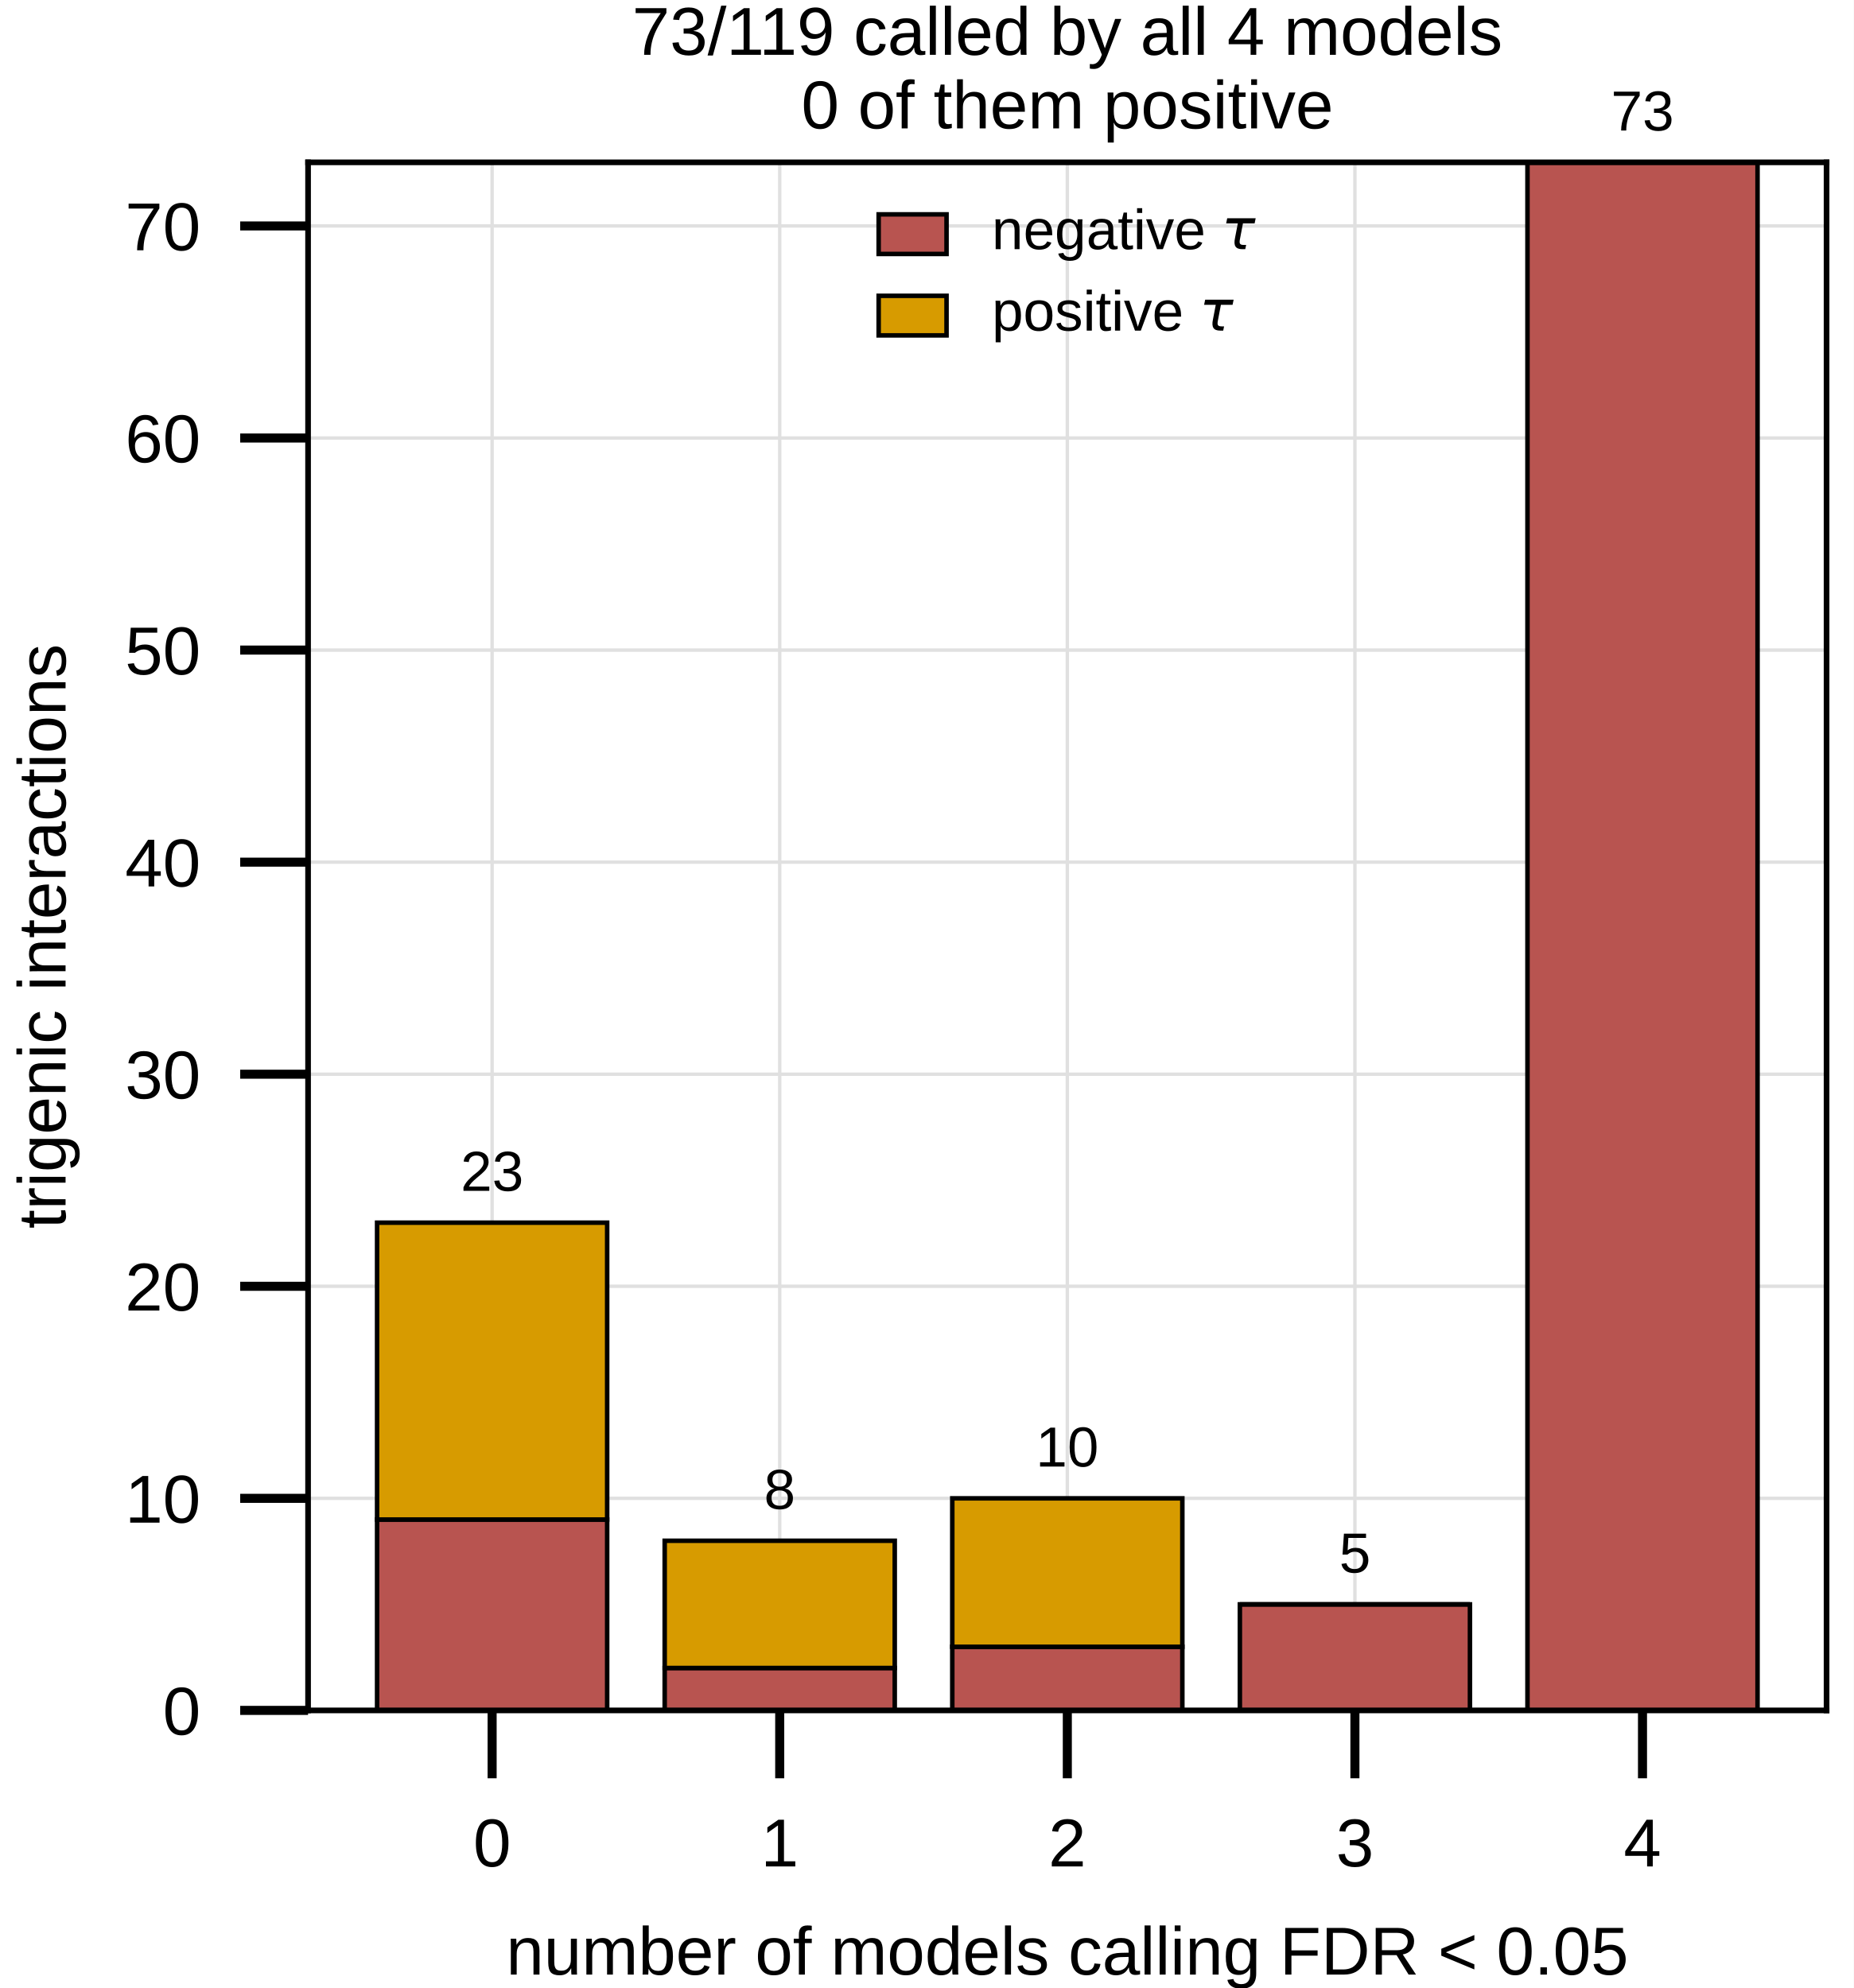
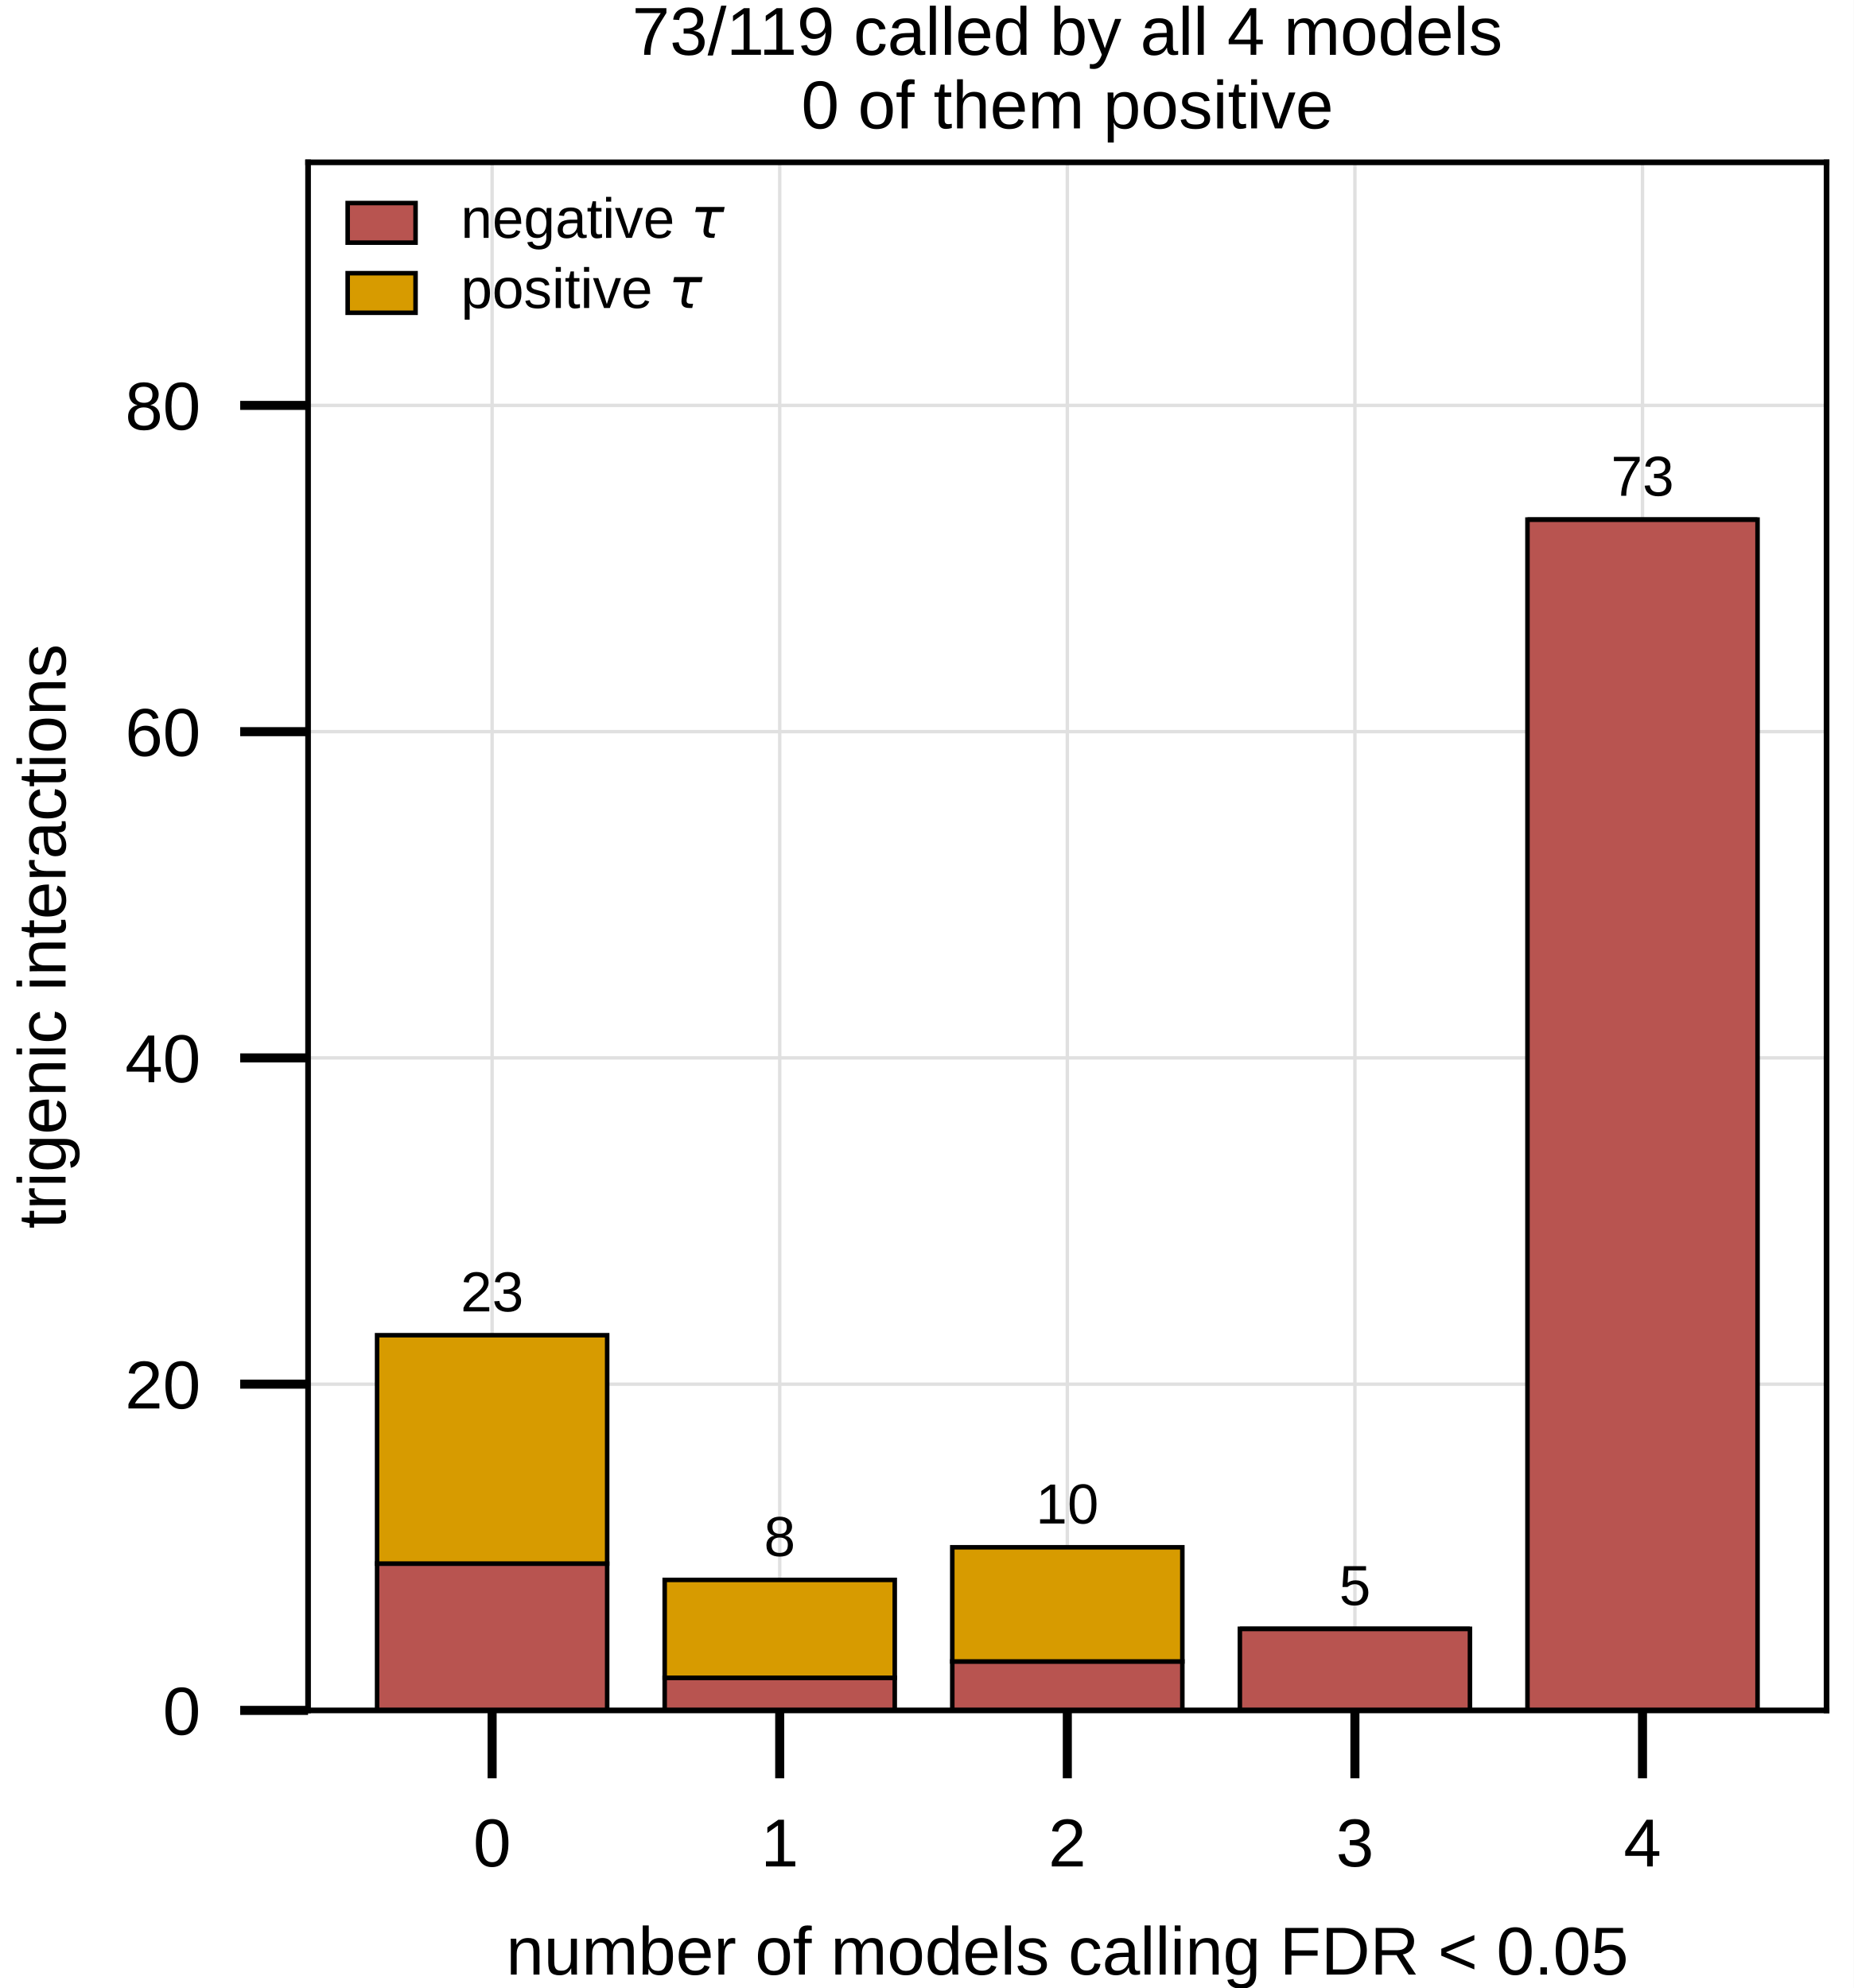
<svg xmlns="http://www.w3.org/2000/svg" xmlns:xlink="http://www.w3.org/1999/xlink" width="227.559" height="244.095" viewBox="0 0 227.559 244.095" version="1.1">
  <g transform="scale(1.388889)">
    <defs>
      <style type="text/css">*{stroke-linejoin: round; stroke-linecap: butt}</style>
    </defs>
    <g id="figure_1">
      <g id="patch_1">
        <path d="M 0 175.748  L 163.843 175.748  L 163.843 0  L 0 0  z " style="fill: #ffffff" />
      </g>
      <g id="axes_1">
        <g id="patch_2">
          <path d="M 27.229 151.208  L 161.443 151.208  L 161.443 14.351  L 27.229 14.351  z " style="fill: #ffffff" />
        </g>
        <g id="matplotlib.axis_1">
          <g id="xtick_1">
            <g id="line2d_1">
              <path d="M 43.497 151.208  L 43.497 14.351  " clip-path="url(#pefa1265b14)" style="fill: none; stroke: #e0e0e0; stroke-width: 0.3; stroke-linecap: square" />
            </g>
            <g id="line2d_2">
              <defs>
                <path id="m2039697a39" d="M 0 0  L 0 6  " style="stroke: #000000; stroke-width: 0.8" />
              </defs>
              <g>
                <use xlink:href="#m2039697a39" x="43.497" y="151.208" style="stroke: #000000; stroke-width: 0.8" />
              </g>
            </g>
            <g id="text_1">
              <text style="font-size: 6px; font-family: 'Arial', 'Helvetica', 'DejaVu Sans', sans-serif; text-anchor: middle" x="43.497" y="165.003" transform="rotate(-0 43.49709 165.0027)">0</text>
            </g>
          </g>
          <g id="xtick_2">
            <g id="line2d_3">
              <path d="M 68.916 151.208  L 68.916 14.351  " clip-path="url(#pefa1265b14)" style="fill: none; stroke: #e0e0e0; stroke-width: 0.3; stroke-linecap: square" />
            </g>
            <g id="line2d_4">
              <g>
                <use xlink:href="#m2039697a39" x="68.916" y="151.208" style="stroke: #000000; stroke-width: 0.8" />
              </g>
            </g>
            <g id="text_2">
              <text style="font-size: 6px; font-family: 'Arial', 'Helvetica', 'DejaVu Sans', sans-serif; text-anchor: middle" x="68.916" y="165.003" transform="rotate(-0 68.91636 165.0027)">1</text>
            </g>
          </g>
          <g id="xtick_3">
            <g id="line2d_5">
              <path d="M 94.336 151.208  L 94.336 14.351  " clip-path="url(#pefa1265b14)" style="fill: none; stroke: #e0e0e0; stroke-width: 0.3; stroke-linecap: square" />
            </g>
            <g id="line2d_6">
              <g>
                <use xlink:href="#m2039697a39" x="94.336" y="151.208" style="stroke: #000000; stroke-width: 0.8" />
              </g>
            </g>
            <g id="text_3">
              <text style="font-size: 6px; font-family: 'Arial', 'Helvetica', 'DejaVu Sans', sans-serif; text-anchor: middle" x="94.336" y="165.003" transform="rotate(-0 94.33563 165.0027)">2</text>
            </g>
          </g>
          <g id="xtick_4">
            <g id="line2d_7">
              <path d="M 119.755 151.208  L 119.755 14.351  " clip-path="url(#pefa1265b14)" style="fill: none; stroke: #e0e0e0; stroke-width: 0.3; stroke-linecap: square" />
            </g>
            <g id="line2d_8">
              <g>
                <use xlink:href="#m2039697a39" x="119.755" y="151.208" style="stroke: #000000; stroke-width: 0.8" />
              </g>
            </g>
            <g id="text_4">
              <text style="font-size: 6px; font-family: 'Arial', 'Helvetica', 'DejaVu Sans', sans-serif; text-anchor: middle" x="119.755" y="165.003" transform="rotate(-0 119.7549 165.0027)">3</text>
            </g>
          </g>
          <g id="xtick_5">
            <g id="line2d_9">
              <path d="M 145.174 151.208  L 145.174 14.351  " clip-path="url(#pefa1265b14)" style="fill: none; stroke: #e0e0e0; stroke-width: 0.3; stroke-linecap: square" />
            </g>
            <g id="line2d_10">
              <g>
                <use xlink:href="#m2039697a39" x="145.174" y="151.208" style="stroke: #000000; stroke-width: 0.8" />
              </g>
            </g>
            <g id="text_5">
              <text style="font-size: 6px; font-family: 'Arial', 'Helvetica', 'DejaVu Sans', sans-serif; text-anchor: middle" x="145.174" y="165.003" transform="rotate(-0 145.1742 165.0027)">4</text>
            </g>
          </g>
          <g id="text_6">
            <text style="font-size: 6px; font-family: 'Arial', 'Helvetica', 'DejaVu Sans', sans-serif; text-anchor: middle" x="94.336" y="174.563" transform="rotate(-0 94.33563 174.563)">number of models calling FDR &lt; 0.05</text>
          </g>
        </g>
        <g id="matplotlib.axis_2">
          <g id="ytick_1">
            <g id="line2d_11">
              <path d="M 27.229 151.208  L 161.443 151.208  " clip-path="url(#pefa1265b14)" style="fill: none; stroke: #e0e0e0; stroke-width: 0.3; stroke-linecap: square" />
            </g>
            <g id="line2d_12">
              <defs>
                <path id="m3bf1c9a833" d="M 0 0  L -6 0  " style="stroke: #000000; stroke-width: 0.8" />
              </defs>
              <g>
                <use xlink:href="#m3bf1c9a833" x="27.229" y="151.208" style="stroke: #000000; stroke-width: 0.8" />
              </g>
            </g>
            <g id="text_7">
              <text style="font-size: 6px; font-family: 'Arial', 'Helvetica', 'DejaVu Sans', sans-serif; text-anchor: end" x="17.729" y="153.355" transform="rotate(-0 17.72875 153.3554)">0</text>
            </g>
          </g>
          <g id="ytick_2">
            <g id="line2d_13">
-               <path d="M 27.229 132.46  L 161.443 132.46  " clip-path="url(#pefa1265b14)" style="fill: none; stroke: #e0e0e0; stroke-width: 0.3; stroke-linecap: square" />
+               <path d="M 27.229 122.366  L 161.443 122.366  " clip-path="url(#pefa1265b14)" style="fill: none; stroke: #e0e0e0; stroke-width: 0.3; stroke-linecap: square" />
            </g>
            <g id="line2d_14">
              <g>
-                 <use xlink:href="#m3bf1c9a833" x="27.229" y="132.46" style="stroke: #000000; stroke-width: 0.8" />
+                 <use xlink:href="#m3bf1c9a833" x="27.229" y="122.366" style="stroke: #000000; stroke-width: 0.8" />
              </g>
            </g>
            <g id="text_8">
-               <text style="font-size: 6px; font-family: 'Arial', 'Helvetica', 'DejaVu Sans', sans-serif; text-anchor: end" x="17.729" y="134.608" transform="rotate(-0 17.72875 134.6078)">10</text>
+               <text style="font-size: 6px; font-family: 'Arial', 'Helvetica', 'DejaVu Sans', sans-serif; text-anchor: end" x="17.729" y="124.513" transform="rotate(-0 17.72875 124.5129)">20</text>
            </g>
          </g>
          <g id="ytick_3">
            <g id="line2d_15">
-               <path d="M 27.229 113.713  L 161.443 113.713  " clip-path="url(#pefa1265b14)" style="fill: none; stroke: #e0e0e0; stroke-width: 0.3; stroke-linecap: square" />
+               <path d="M 27.229 93.523  L 161.443 93.523  " clip-path="url(#pefa1265b14)" style="fill: none; stroke: #e0e0e0; stroke-width: 0.3; stroke-linecap: square" />
            </g>
            <g id="line2d_16">
              <g>
-                 <use xlink:href="#m3bf1c9a833" x="27.229" y="113.713" style="stroke: #000000; stroke-width: 0.8" />
+                 <use xlink:href="#m3bf1c9a833" x="27.229" y="93.523" style="stroke: #000000; stroke-width: 0.8" />
              </g>
            </g>
            <g id="text_9">
-               <text style="font-size: 6px; font-family: 'Arial', 'Helvetica', 'DejaVu Sans', sans-serif; text-anchor: end" x="17.729" y="115.86" transform="rotate(-0 17.72875 115.8602)">20</text>
+               <text style="font-size: 6px; font-family: 'Arial', 'Helvetica', 'DejaVu Sans', sans-serif; text-anchor: end" x="17.729" y="95.67" transform="rotate(-0 17.72875 95.67043)">40</text>
            </g>
          </g>
          <g id="ytick_4">
            <g id="line2d_17">
-               <path d="M 27.229 94.965  L 161.443 94.965  " clip-path="url(#pefa1265b14)" style="fill: none; stroke: #e0e0e0; stroke-width: 0.3; stroke-linecap: square" />
+               <path d="M 27.229 64.681  L 161.443 64.681  " clip-path="url(#pefa1265b14)" style="fill: none; stroke: #e0e0e0; stroke-width: 0.3; stroke-linecap: square" />
            </g>
            <g id="line2d_18">
              <g>
-                 <use xlink:href="#m3bf1c9a833" x="27.229" y="94.965" style="stroke: #000000; stroke-width: 0.8" />
+                 <use xlink:href="#m3bf1c9a833" x="27.229" y="64.681" style="stroke: #000000; stroke-width: 0.8" />
              </g>
            </g>
            <g id="text_10">
-               <text style="font-size: 6px; font-family: 'Arial', 'Helvetica', 'DejaVu Sans', sans-serif; text-anchor: end" x="17.729" y="97.113" transform="rotate(-0 17.72875 97.11255)">30</text>
+               <text style="font-size: 6px; font-family: 'Arial', 'Helvetica', 'DejaVu Sans', sans-serif; text-anchor: end" x="17.729" y="66.828" transform="rotate(-0 17.72875 66.82796)">60</text>
            </g>
          </g>
          <g id="ytick_5">
            <g id="line2d_19">
-               <path d="M 27.229 76.218  L 161.443 76.218  " clip-path="url(#pefa1265b14)" style="fill: none; stroke: #e0e0e0; stroke-width: 0.3; stroke-linecap: square" />
+               <path d="M 27.229 35.838  L 161.443 35.838  " clip-path="url(#pefa1265b14)" style="fill: none; stroke: #e0e0e0; stroke-width: 0.3; stroke-linecap: square" />
            </g>
            <g id="line2d_20">
              <g>
-                 <use xlink:href="#m3bf1c9a833" x="27.229" y="76.218" style="stroke: #000000; stroke-width: 0.8" />
+                 <use xlink:href="#m3bf1c9a833" x="27.229" y="35.838" style="stroke: #000000; stroke-width: 0.8" />
              </g>
            </g>
            <g id="text_11">
-               <text style="font-size: 6px; font-family: 'Arial', 'Helvetica', 'DejaVu Sans', sans-serif; text-anchor: end" x="17.729" y="78.365" transform="rotate(-0 17.72875 78.36495)">40</text>
-             </g>
-           </g>
-           <g id="ytick_6">
-             <g id="line2d_21">
-               <path d="M 27.229 57.47  L 161.443 57.47  " clip-path="url(#pefa1265b14)" style="fill: none; stroke: #e0e0e0; stroke-width: 0.3; stroke-linecap: square" />
-             </g>
-             <g id="line2d_22">
-               <g>
-                 <use xlink:href="#m3bf1c9a833" x="27.229" y="57.47" style="stroke: #000000; stroke-width: 0.8" />
-               </g>
-             </g>
-             <g id="text_12">
-               <text style="font-size: 6px; font-family: 'Arial', 'Helvetica', 'DejaVu Sans', sans-serif; text-anchor: end" x="17.729" y="59.617" transform="rotate(-0 17.72875 59.61734)">50</text>
-             </g>
-           </g>
-           <g id="ytick_7">
-             <g id="line2d_23">
-               <path d="M 27.229 38.722  L 161.443 38.722  " clip-path="url(#pefa1265b14)" style="fill: none; stroke: #e0e0e0; stroke-width: 0.3; stroke-linecap: square" />
-             </g>
-             <g id="line2d_24">
-               <g>
-                 <use xlink:href="#m3bf1c9a833" x="27.229" y="38.722" style="stroke: #000000; stroke-width: 0.8" />
-               </g>
-             </g>
-             <g id="text_13">
-               <text style="font-size: 6px; font-family: 'Arial', 'Helvetica', 'DejaVu Sans', sans-serif; text-anchor: end" x="17.729" y="40.87" transform="rotate(-0 17.72875 40.86973)">60</text>
-             </g>
-           </g>
-           <g id="ytick_8">
-             <g id="line2d_25">
-               <path d="M 27.229 19.975  L 161.443 19.975  " clip-path="url(#pefa1265b14)" style="fill: none; stroke: #e0e0e0; stroke-width: 0.3; stroke-linecap: square" />
-             </g>
-             <g id="line2d_26">
-               <g>
-                 <use xlink:href="#m3bf1c9a833" x="27.229" y="19.975" style="stroke: #000000; stroke-width: 0.8" />
-               </g>
-             </g>
-             <g id="text_14">
-               <text style="font-size: 6px; font-family: 'Arial', 'Helvetica', 'DejaVu Sans', sans-serif; text-anchor: end" x="17.729" y="22.122" transform="rotate(-0 17.72875 22.12213)">70</text>
-             </g>
-           </g>
-           <g id="text_15">
+               <text style="font-size: 6px; font-family: 'Arial', 'Helvetica', 'DejaVu Sans', sans-serif; text-anchor: end" x="17.729" y="37.985" transform="rotate(-0 17.72875 37.98549)">80</text>
+             </g>
+           </g>
+           <g id="text_12">
            <text style="font-size: 6px; font-family: 'Arial', 'Helvetica', 'DejaVu Sans', sans-serif; text-anchor: middle" x="5.793" y="82.779" transform="rotate(-90 5.792813 82.77927)">trigenic interactions</text>
          </g>
        </g>
        <g id="patch_3">
-           <path d="M 33.329 151.208  L 53.665 151.208  L 53.665 134.335  L 33.329 134.335  z " clip-path="url(#pefa1265b14)" style="fill: #b85450; stroke: #000000; stroke-width: 0.4; stroke-linejoin: miter" />
+           <path d="M 33.329 151.208  L 53.665 151.208  L 53.665 138.229  L 33.329 138.229  z " clip-path="url(#pefa1265b14)" style="fill: #b85450; stroke: #000000; stroke-width: 0.4; stroke-linejoin: miter" />
        </g>
        <g id="patch_4">
-           <path d="M 58.749 151.208  L 79.084 151.208  L 79.084 147.459  L 58.749 147.459  z " clip-path="url(#pefa1265b14)" style="fill: #b85450; stroke: #000000; stroke-width: 0.4; stroke-linejoin: miter" />
+           <path d="M 58.749 151.208  L 79.084 151.208  L 79.084 148.324  L 58.749 148.324  z " clip-path="url(#pefa1265b14)" style="fill: #b85450; stroke: #000000; stroke-width: 0.4; stroke-linejoin: miter" />
        </g>
        <g id="patch_5">
-           <path d="M 84.168 151.208  L 104.503 151.208  L 104.503 145.584  L 84.168 145.584  z " clip-path="url(#pefa1265b14)" style="fill: #b85450; stroke: #000000; stroke-width: 0.4; stroke-linejoin: miter" />
+           <path d="M 84.168 151.208  L 104.503 151.208  L 104.503 146.882  L 84.168 146.882  z " clip-path="url(#pefa1265b14)" style="fill: #b85450; stroke: #000000; stroke-width: 0.4; stroke-linejoin: miter" />
        </g>
        <g id="patch_6">
-           <path d="M 109.587 151.208  L 129.923 151.208  L 129.923 141.834  L 109.587 141.834  z " clip-path="url(#pefa1265b14)" style="fill: #b85450; stroke: #000000; stroke-width: 0.4; stroke-linejoin: miter" />
+           <path d="M 109.587 151.208  L 129.923 151.208  L 129.923 143.997  L 109.587 143.997  z " clip-path="url(#pefa1265b14)" style="fill: #b85450; stroke: #000000; stroke-width: 0.4; stroke-linejoin: miter" />
        </g>
        <g id="patch_7">
-           <path d="M 135.006 151.208  L 155.342 151.208  L 155.342 14.351  L 135.006 14.351  z " clip-path="url(#pefa1265b14)" style="fill: #b85450; stroke: #000000; stroke-width: 0.4; stroke-linejoin: miter" />
+           <path d="M 135.006 151.208  L 155.342 151.208  L 155.342 45.933  L 135.006 45.933  z " clip-path="url(#pefa1265b14)" style="fill: #b85450; stroke: #000000; stroke-width: 0.4; stroke-linejoin: miter" />
        </g>
        <g id="patch_8">
-           <path d="M 33.329 134.335  L 53.665 134.335  L 53.665 108.089  L 33.329 108.089  z " clip-path="url(#pefa1265b14)" style="fill: #d79b00; stroke: #000000; stroke-width: 0.4; stroke-linejoin: miter" />
+           <path d="M 33.329 138.229  L 53.665 138.229  L 53.665 118.039  L 33.329 118.039  z " clip-path="url(#pefa1265b14)" style="fill: #d79b00; stroke: #000000; stroke-width: 0.4; stroke-linejoin: miter" />
        </g>
        <g id="patch_9">
-           <path d="M 58.749 147.459  L 79.084 147.459  L 79.084 136.21  L 58.749 136.21  z " clip-path="url(#pefa1265b14)" style="fill: #d79b00; stroke: #000000; stroke-width: 0.4; stroke-linejoin: miter" />
+           <path d="M 58.749 148.324  L 79.084 148.324  L 79.084 139.671  L 58.749 139.671  z " clip-path="url(#pefa1265b14)" style="fill: #d79b00; stroke: #000000; stroke-width: 0.4; stroke-linejoin: miter" />
        </g>
        <g id="patch_10">
-           <path d="M 84.168 145.584  L 104.503 145.584  L 104.503 132.46  L 84.168 132.46  z " clip-path="url(#pefa1265b14)" style="fill: #d79b00; stroke: #000000; stroke-width: 0.4; stroke-linejoin: miter" />
+           <path d="M 84.168 146.882  L 104.503 146.882  L 104.503 136.787  L 84.168 136.787  z " clip-path="url(#pefa1265b14)" style="fill: #d79b00; stroke: #000000; stroke-width: 0.4; stroke-linejoin: miter" />
        </g>
        <g id="patch_11">
-           <path d="M 109.587 141.834  L 129.923 141.834  L 129.923 141.834  L 109.587 141.834  z " clip-path="url(#pefa1265b14)" style="fill: #d79b00; stroke: #000000; stroke-width: 0.4; stroke-linejoin: miter" />
+           <path d="M 109.587 143.997  L 129.923 143.997  L 129.923 143.997  L 109.587 143.997  z " clip-path="url(#pefa1265b14)" style="fill: #d79b00; stroke: #000000; stroke-width: 0.4; stroke-linejoin: miter" />
        </g>
        <g id="patch_12">
-           <path d="M 135.006 14.351  L 155.342 14.351  L 155.342 14.351  L 135.006 14.351  z " clip-path="url(#pefa1265b14)" style="fill: #d79b00; stroke: #000000; stroke-width: 0.4; stroke-linejoin: miter" />
+           <path d="M 135.006 45.933  L 155.342 45.933  L 155.342 45.933  L 135.006 45.933  z " clip-path="url(#pefa1265b14)" style="fill: #d79b00; stroke: #000000; stroke-width: 0.4; stroke-linejoin: miter" />
        </g>
        <g id="patch_13">
          <path d="M 27.229 151.208  L 27.229 14.351  " style="fill: none; stroke: #000000; stroke-width: 0.5; stroke-linejoin: miter; stroke-linecap: square" />
        </g>
        <g id="patch_14">
          <path d="M 161.443 151.208  L 161.443 14.351  " style="fill: none; stroke: #000000; stroke-width: 0.5; stroke-linejoin: miter; stroke-linecap: square" />
        </g>
        <g id="patch_15">
          <path d="M 27.229 151.208  L 161.443 151.208  " style="fill: none; stroke: #000000; stroke-width: 0.5; stroke-linejoin: miter; stroke-linecap: square" />
        </g>
        <g id="patch_16">
          <path d="M 27.229 14.351  L 161.443 14.351  " style="fill: none; stroke: #000000; stroke-width: 0.5; stroke-linejoin: miter; stroke-linecap: square" />
        </g>
+         <g id="text_13">
+           <text style="font-size: 5px; font-family: 'Arial', 'Helvetica', 'DejaVu Sans', sans-serif; text-anchor: middle" x="43.497" y="115.934" transform="rotate(-0 43.49709 115.9337)">23</text>
+         </g>
+         <g id="text_14">
+           <text style="font-size: 5px; font-family: 'Arial', 'Helvetica', 'DejaVu Sans', sans-serif; text-anchor: middle" x="68.916" y="137.566" transform="rotate(-0 68.91636 137.5655)">8</text>
+         </g>
+         <g id="text_15">
+           <text style="font-size: 5px; font-family: 'Arial', 'Helvetica', 'DejaVu Sans', sans-serif; text-anchor: middle" x="94.336" y="134.681" transform="rotate(-0 94.33563 134.6813)">10</text>
+         </g>
        <g id="text_16">
-           <text style="font-size: 5px; font-family: 'Arial', 'Helvetica', 'DejaVu Sans', sans-serif; text-anchor: middle" x="43.497" y="105.276" transform="rotate(-0 43.49709 105.2764)">23</text>
+           <text style="font-size: 5px; font-family: 'Arial', 'Helvetica', 'DejaVu Sans', sans-serif; text-anchor: middle" x="119.755" y="141.892" transform="rotate(-0 119.7549 141.8919)">5</text>
        </g>
        <g id="text_17">
-           <text style="font-size: 5px; font-family: 'Arial', 'Helvetica', 'DejaVu Sans', sans-serif; text-anchor: middle" x="68.916" y="133.398" transform="rotate(-0 68.91636 133.3978)">8</text>
+           <text style="font-size: 5px; font-family: 'Arial', 'Helvetica', 'DejaVu Sans', sans-serif; text-anchor: middle" x="145.174" y="43.828" transform="rotate(-0 145.1742 43.82751)">73</text>
        </g>
        <g id="text_18">
-           <text style="font-size: 5px; font-family: 'Arial', 'Helvetica', 'DejaVu Sans', sans-serif; text-anchor: middle" x="94.336" y="129.648" transform="rotate(-0 94.33563 129.6483)">10</text>
-         </g>
-         <g id="text_19">
-           <text style="font-size: 5px; font-family: 'Arial', 'Helvetica', 'DejaVu Sans', sans-serif; text-anchor: middle" x="119.755" y="139.022" transform="rotate(-0 119.7549 139.0221)">5</text>
-         </g>
-         <g id="text_20">
-           <text style="font-size: 5px; font-family: 'Arial', 'Helvetica', 'DejaVu Sans', sans-serif; text-anchor: middle" x="145.174" y="11.538" transform="rotate(-0 145.1742 11.53836)">73</text>
-         </g>
-         <g id="text_21">
          <text style="font-size: 6px; font-family: 'Arial', 'Helvetica', 'DejaVu Sans', sans-serif" transform="translate(55.8686 4.846312)">73/119 called by all 4 models</text>
          <text style="font-size: 6px; font-family: 'Arial', 'Helvetica', 'DejaVu Sans', sans-serif" transform="translate(70.82501 11.3505)">0 of them positive</text>
        </g>
        <g id="legend_1">
          <g id="patch_17">
-             <path d="M 77.661 22.451  L 83.661 22.451  L 83.661 18.951  L 77.661 18.951  z " style="fill: #b85450; stroke: #000000; stroke-width: 0.4; stroke-linejoin: miter" />
-           </g>
-           <g id="text_22">
-             <g transform="translate(87.66063 22.4505)">
+             <path d="M 30.729 21.451  L 36.729 21.451  L 36.729 17.951  L 30.729 17.951  z " style="fill: #b85450; stroke: #000000; stroke-width: 0.4; stroke-linejoin: miter" />
+           </g>
+           <g id="text_19">
+             <g transform="translate(40.72875 21.4505)">
              <text>
                <tspan x="0" y="-0.422" style="font-size: 5px; font-family: 'Arial'">n</tspan>
                <tspan x="2.781" y="-0.422" style="font-size: 5px; font-family: 'Arial'">e</tspan>
                <tspan x="5.562" y="-0.422" style="font-size: 5px; font-family: 'Arial'">g</tspan>
                <tspan x="8.342" y="-0.422" style="font-size: 5px; font-family: 'Arial'">a</tspan>
                <tspan x="11.123" y="-0.422" style="font-size: 5px; font-family: 'Arial'">t</tspan>
                <tspan x="12.512" y="-0.422" style="font-size: 5px; font-family: 'Arial'">i</tspan>
                <tspan x="13.623" y="-0.422" style="font-size: 5px; font-family: 'Arial'">v</tspan>
                <tspan x="16.123" y="-0.422" style="font-size: 5px; font-family: 'Arial'">e</tspan>
                <tspan x="18.904" y="-0.422" style="font-size: 5px; font-family: 'Arial'"> </tspan>
                <tspan x="20.293" y="-0.422" style="font-style: oblique; font-size: 5px; font-family: 'DejaVu Sans'">τ</tspan>
              </text>
            </g>
          </g>
          <g id="patch_18">
-             <path d="M 77.661 29.651  L 83.661 29.651  L 83.661 26.151  L 77.661 26.151  z " style="fill: #d79b00; stroke: #000000; stroke-width: 0.4; stroke-linejoin: miter" />
-           </g>
-           <g id="text_23">
-             <g transform="translate(87.66063 29.6505)">
+             <path d="M 30.729 27.651  L 36.729 27.651  L 36.729 24.151  L 30.729 24.151  z " style="fill: #d79b00; stroke: #000000; stroke-width: 0.4; stroke-linejoin: miter" />
+           </g>
+           <g id="text_20">
+             <g transform="translate(40.72875 27.6505)">
              <text>
                <tspan x="0" y="-0.422" style="font-size: 5px; font-family: 'Arial'">p</tspan>
                <tspan x="2.781" y="-0.422" style="font-size: 5px; font-family: 'Arial'">o</tspan>
                <tspan x="5.562" y="-0.422" style="font-size: 5px; font-family: 'Arial'">s</tspan>
                <tspan x="8.062" y="-0.422" style="font-size: 5px; font-family: 'Arial'">i</tspan>
                <tspan x="9.172" y="-0.422" style="font-size: 5px; font-family: 'Arial'">t</tspan>
                <tspan x="10.562" y="-0.422" style="font-size: 5px; font-family: 'Arial'">i</tspan>
                <tspan x="11.672" y="-0.422" style="font-size: 5px; font-family: 'Arial'">v</tspan>
                <tspan x="14.172" y="-0.422" style="font-size: 5px; font-family: 'Arial'">e</tspan>
                <tspan x="16.953" y="-0.422" style="font-size: 5px; font-family: 'Arial'"> </tspan>
                <tspan x="18.342" y="-0.422" style="font-style: oblique; font-size: 5px; font-family: 'DejaVu Sans'">τ</tspan>
              </text>
            </g>
          </g>
        </g>
      </g>
    </g>
    <defs>
      <clipPath id="pefa1265b14">
        <rect x="27.229" y="14.351" width="134.214" height="136.858" />
      </clipPath>
    </defs>
  </g>
</svg>
